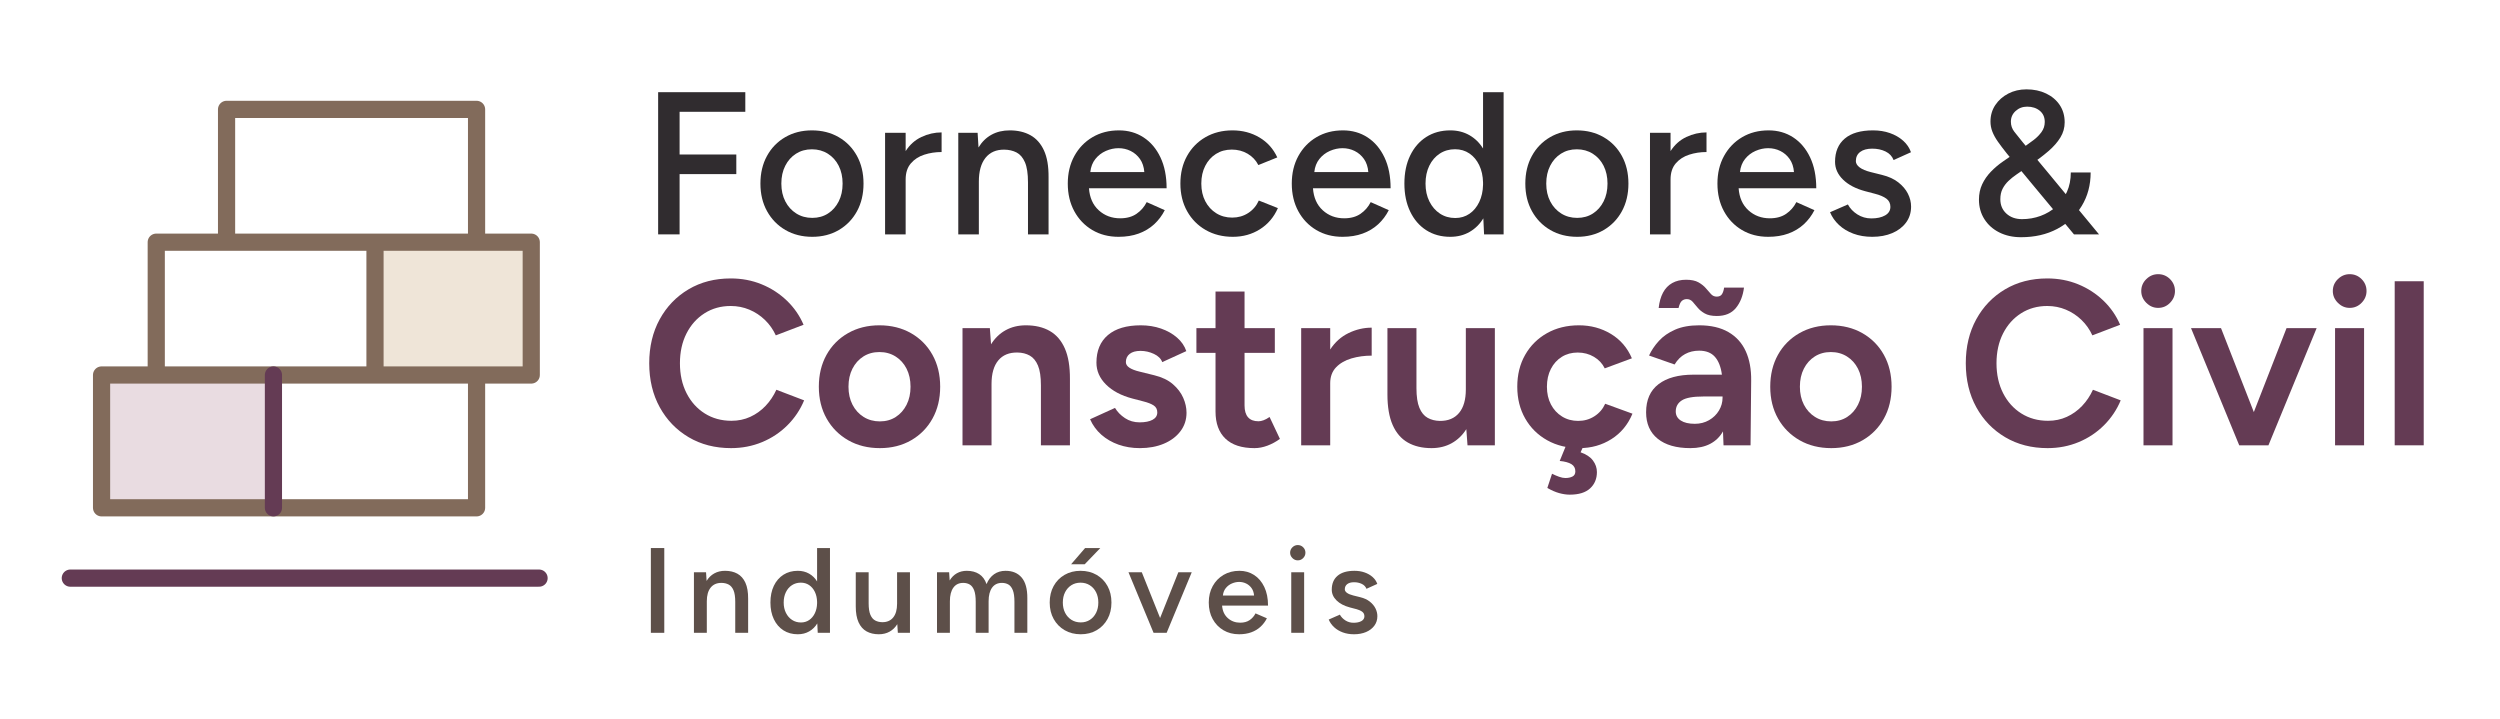
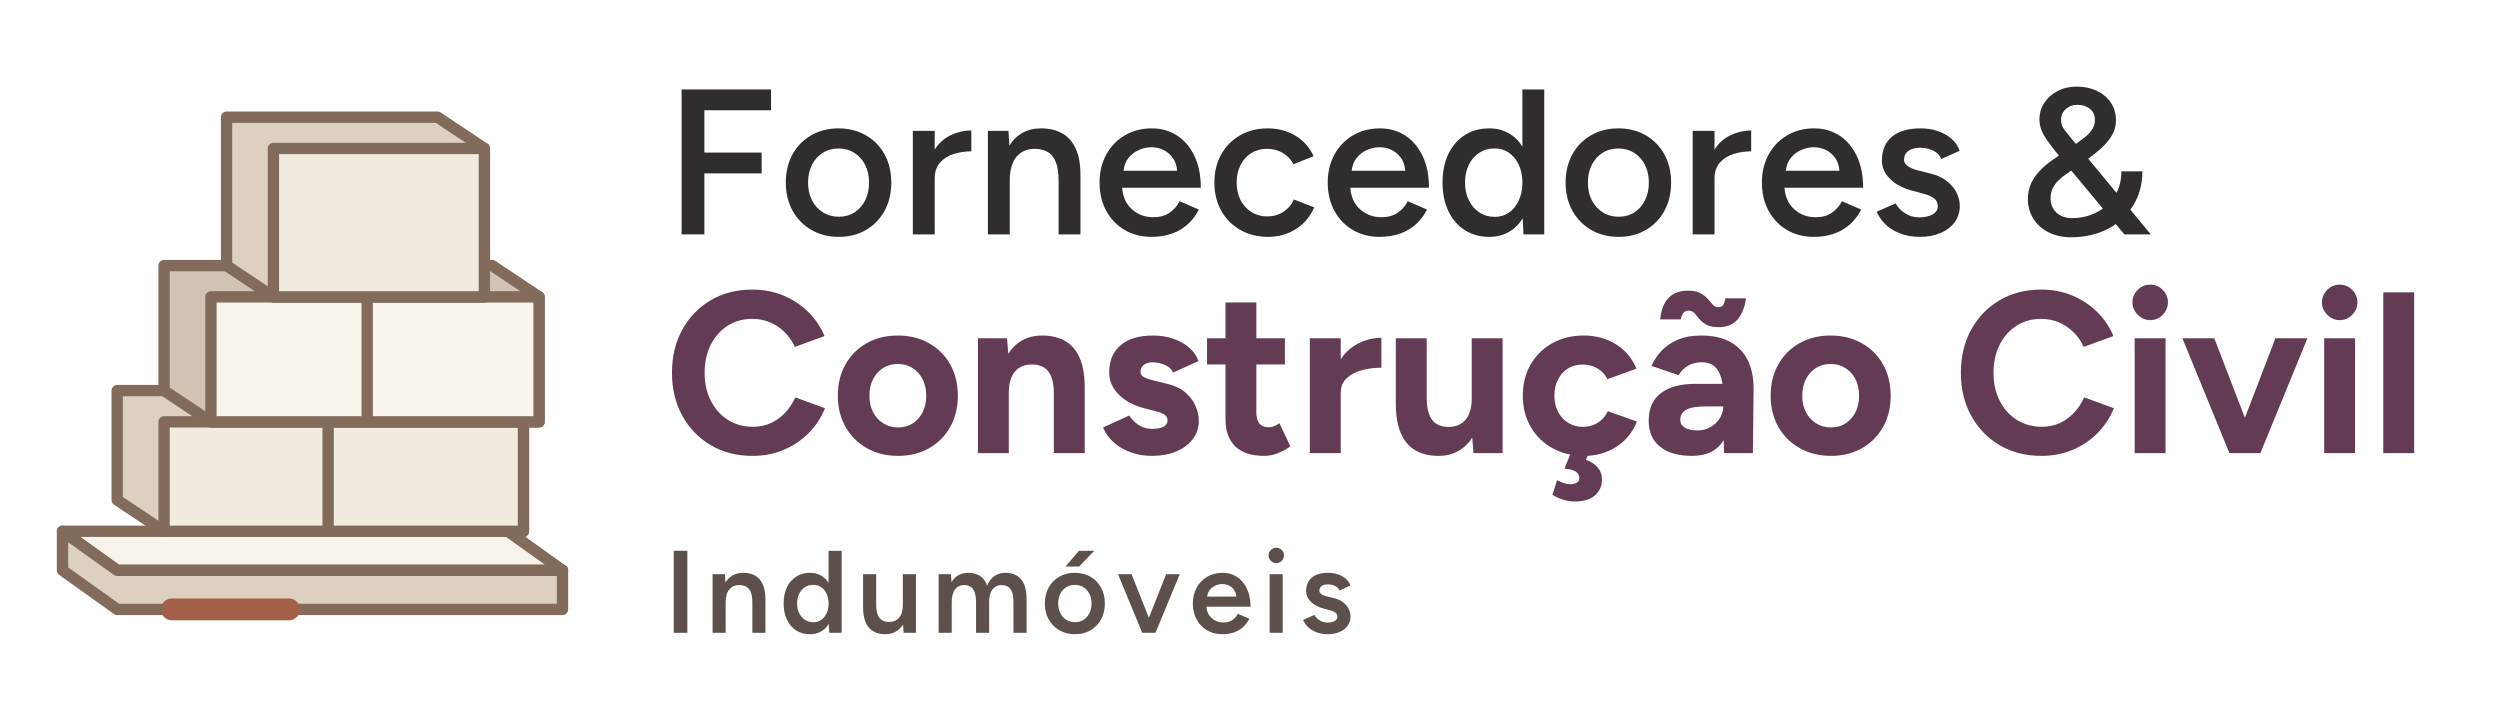
<svg xmlns="http://www.w3.org/2000/svg" width="320" height="92" viewBox="0 0 320 92" role="img" aria-labelledby="p8-signature-title p8-signature-description">
-   <g aria-hidden="true">
-     <path d="M13 48H35V65H13Z" fill="#E9DCE1" />
-     <path d="M48 31H68V48H48Z" fill="#EFE5D8" />
-     <path d="M13 65V48H61V65Z M20 48V31H68V48H61 M29 31V14H61V31 M48 31V48" fill="none" stroke="#826B5B" stroke-width="2.2" stroke-linejoin="round" />
-     <path d="M35 48V65 M9 74H69" fill="none" stroke="#643B54" stroke-width="2.2" stroke-linecap="round" />
+   <g aria-hidden="true" stroke="#826B5B" stroke-width="1.45" stroke-linejoin="round">
+     <path d="M8 68H65l7 5H15Z" fill="#F8F3EA" />
+     <path d="M8 68l7 5h57v5H15l-7-5Z" fill="#DDD0C1" />
+     <path d="M15 50H61l6 4v14H21l-6-4Z" fill="#DDD0C1" />
+     <path d="M21 54H67v14H21Z" fill="#F2EBDF" />
+     <path d="M21 34H63l6 4v16H27l-6-4Z" fill="#D2C3B4" />
+     <path d="M27 38H69v16H27Z" fill="#F9F5ED" />
+     <path d="M29 15H56l6 4v19H35l-6-4Z" fill="#DDD0C1" />
+     <path d="M35 19H62v19H35Z" fill="#F2EBDF" />
+     <path d="M47 38v16M42 54v14" fill="none" />
  </g>
+   <path d="M22 78H37" stroke="#A45F49" stroke-width="2.8" stroke-linecap="round" aria-hidden="true" />
  <g fill="#302C2F" aria-hidden="true">
-     <path d="M84.242 30V11.8H95.4V14.31H86.988V19.776H94.248V22.286H86.988V30Z" />
-     <path d="M103.973 30.312Q102.03 30.312 100.532 29.441Q99.035 28.57 98.185 27.036Q97.334 25.502 97.334 23.5Q97.334 21.498 98.171 19.964Q99.007 18.43 100.505 17.559Q102.003 16.688 103.919 16.688Q105.861 16.688 107.359 17.559Q108.857 18.43 109.694 19.964Q110.531 21.498 110.531 23.5Q110.531 25.502 109.695 27.036Q108.858 28.57 107.374 29.441Q105.889 30.312 103.973 30.312ZM103.972 27.889Q105.117 27.889 105.987 27.327Q106.857 26.765 107.355 25.779Q107.853 24.793 107.853 23.5Q107.853 22.207 107.354 21.221Q106.855 20.235 105.962 19.673Q105.07 19.111 103.923 19.111Q102.775 19.111 101.893 19.672Q101.011 20.234 100.512 21.22Q100.012 22.205 100.012 23.498Q100.012 24.791 100.52 25.776Q101.028 26.762 101.924 27.325Q102.82 27.889 103.972 27.889Z" />
-     <path d="M113.29 30V17H115.923V19.342Q116.704 18.12 117.947 17.534Q119.191 16.948 120.525 16.948V19.46Q119.354 19.46 118.301 19.801Q117.248 20.141 116.586 20.916Q115.923 21.69 115.923 22.979V30Z" />
-     <path d="M122.66 30V17H125.135L125.249 18.876Q125.89 17.812 126.902 17.25Q127.915 16.688 129.246 16.688Q130.78 16.688 131.897 17.308Q133.014 17.928 133.623 19.245Q134.233 20.562 134.216 22.683V30H131.582V23.344Q131.582 21.669 131.192 20.77Q130.801 19.871 130.118 19.517Q129.434 19.164 128.548 19.155Q126.997 19.137 126.145 20.202Q125.293 21.268 125.293 23.238V30Z" />
-     <path d="M143.177 30.312Q141.275 30.312 139.81 29.441Q138.344 28.57 137.51 27.036Q136.676 25.502 136.676 23.5Q136.676 21.498 137.52 19.964Q138.363 18.43 139.84 17.559Q141.316 16.688 143.226 16.688Q144.997 16.688 146.374 17.585Q147.75 18.482 148.538 20.144Q149.326 21.807 149.326 24.099H139.388Q139.518 25.899 140.645 26.921Q141.771 27.943 143.385 27.943Q144.64 27.943 145.477 27.366Q146.314 26.789 146.778 25.872L149.091 26.902Q148.567 27.938 147.73 28.709Q146.892 29.48 145.751 29.896Q144.611 30.312 143.177 30.312ZM139.559 22.028H146.473Q146.395 21.034 145.92 20.357Q145.444 19.68 144.724 19.324Q144.004 18.968 143.166 18.968Q142.354 18.968 141.556 19.316Q140.758 19.665 140.211 20.347Q139.663 21.03 139.559 22.028Z" />
-     <path d="M157.808 30.312Q155.847 30.312 154.328 29.441Q152.809 28.57 151.95 27.032Q151.09 25.493 151.09 23.5Q151.09 21.498 151.941 19.964Q152.792 18.43 154.302 17.559Q155.812 16.688 157.756 16.688Q159.674 16.688 161.202 17.592Q162.731 18.496 163.493 20.149L161.068 21.127Q160.604 20.215 159.704 19.681Q158.803 19.147 157.667 19.147Q156.522 19.147 155.645 19.701Q154.767 20.256 154.268 21.237Q153.768 22.218 153.768 23.5Q153.768 24.782 154.276 25.758Q154.784 26.735 155.679 27.294Q156.574 27.853 157.719 27.853Q158.864 27.853 159.768 27.268Q160.672 26.683 161.128 25.668L163.57 26.638Q162.808 28.376 161.275 29.344Q159.743 30.312 157.808 30.312Z" />
-     <path d="M171.849 30.312Q169.947 30.312 168.482 29.441Q167.016 28.57 166.182 27.036Q165.348 25.502 165.348 23.5Q165.348 21.498 166.192 19.964Q167.035 18.43 168.512 17.559Q169.988 16.688 171.898 16.688Q173.669 16.688 175.046 17.585Q176.422 18.482 177.21 20.144Q177.998 21.807 177.998 24.099H168.06Q168.19 25.899 169.317 26.921Q170.443 27.943 172.057 27.943Q173.312 27.943 174.149 27.366Q174.986 26.789 175.45 25.872L177.763 26.902Q177.239 27.938 176.402 28.709Q175.564 29.48 174.423 29.896Q173.283 30.312 171.849 30.312ZM168.231 22.028H175.145Q175.067 21.034 174.592 20.357Q174.116 19.68 173.396 19.324Q172.676 18.968 171.838 18.968Q171.026 18.968 170.228 19.316Q169.43 19.665 168.883 20.347Q168.335 21.03 168.231 22.028Z" />
-     <path d="M185.638 30.312Q183.878 30.312 182.556 29.463Q181.235 28.615 180.499 27.072Q179.762 25.53 179.762 23.5Q179.762 21.444 180.499 19.915Q181.235 18.385 182.556 17.537Q183.878 16.688 185.638 16.688Q187.004 16.688 188.08 17.3Q189.155 17.912 189.83 19.008V11.8H192.463V30H189.961L189.866 27.947Q189.191 29.061 188.107 29.686Q187.022 30.312 185.638 30.312ZM186.272 27.906Q187.297 27.906 188.089 27.365Q188.881 26.823 189.342 25.856Q189.803 24.889 189.83 23.66V23.357Q189.803 22.111 189.342 21.148Q188.881 20.186 188.084 19.644Q187.288 19.103 186.246 19.103Q185.145 19.103 184.288 19.662Q183.432 20.221 182.949 21.215Q182.467 22.209 182.467 23.5Q182.467 24.791 182.962 25.785Q183.458 26.779 184.314 27.343Q185.171 27.906 186.272 27.906Z" />
-     <path d="M201.881 30.312Q199.938 30.312 198.44 29.441Q196.943 28.57 196.093 27.036Q195.242 25.502 195.242 23.5Q195.242 21.498 196.079 19.964Q196.915 18.43 198.413 17.559Q199.911 16.688 201.827 16.688Q203.769 16.688 205.267 17.559Q206.765 18.43 207.602 19.964Q208.439 21.498 208.439 23.5Q208.439 25.502 207.603 27.036Q206.766 28.57 205.282 29.441Q203.797 30.312 201.881 30.312ZM201.88 27.889Q203.025 27.889 203.895 27.327Q204.765 26.765 205.263 25.779Q205.761 24.793 205.761 23.5Q205.761 22.207 205.262 21.221Q204.763 20.235 203.87 19.673Q202.978 19.111 201.831 19.111Q200.683 19.111 199.801 19.672Q198.919 20.234 198.42 21.22Q197.92 22.205 197.92 23.498Q197.92 24.791 198.428 25.776Q198.936 26.762 199.832 27.325Q200.728 27.889 201.88 27.889Z" />
-     <path d="M211.198 30V17H213.831V19.342Q214.612 18.12 215.855 17.534Q217.099 16.948 218.433 16.948V19.46Q217.262 19.46 216.209 19.801Q215.156 20.141 214.494 20.916Q213.831 21.69 213.831 22.979V30Z" />
-     <path d="M226.333 30.312Q224.431 30.312 222.966 29.441Q221.5 28.57 220.666 27.036Q219.832 25.502 219.832 23.5Q219.832 21.498 220.676 19.964Q221.519 18.43 222.996 17.559Q224.472 16.688 226.382 16.688Q228.153 16.688 229.53 17.585Q230.906 18.482 231.694 20.144Q232.482 21.807 232.482 24.099H222.544Q222.674 25.899 223.801 26.921Q224.927 27.943 226.541 27.943Q227.796 27.943 228.633 27.366Q229.47 26.789 229.934 25.872L232.247 26.902Q231.723 27.938 230.886 28.709Q230.048 29.48 228.907 29.896Q227.767 30.312 226.333 30.312ZM222.715 22.028H229.629Q229.551 21.034 229.076 20.357Q228.6 19.68 227.88 19.324Q227.16 18.968 226.322 18.968Q225.51 18.968 224.712 19.316Q223.914 19.665 223.367 20.347Q222.819 21.03 222.715 22.028Z" />
-     <path d="M239.655 30.312Q238.307 30.312 237.226 29.907Q236.145 29.503 235.386 28.793Q234.626 28.084 234.246 27.166L236.53 26.169Q236.942 26.937 237.746 27.447Q238.549 27.958 239.533 27.958Q240.613 27.958 241.292 27.572Q241.97 27.186 241.97 26.474Q241.97 25.807 241.455 25.425Q240.939 25.043 239.979 24.798L238.749 24.475Q236.933 23.992 235.909 22.991Q234.886 21.99 234.886 20.708Q234.886 18.794 236.128 17.741Q237.371 16.688 239.748 16.688Q240.926 16.688 241.912 17.035Q242.899 17.383 243.603 18.011Q244.307 18.638 244.604 19.485L242.38 20.486Q242.098 19.755 241.352 19.391Q240.605 19.027 239.648 19.027Q238.658 19.027 238.103 19.448Q237.549 19.869 237.549 20.622Q237.549 21.06 238.029 21.425Q238.51 21.791 239.441 22.024L240.887 22.385Q242.161 22.697 242.983 23.341Q243.806 23.986 244.212 24.792Q244.619 25.598 244.619 26.449Q244.619 27.619 243.969 28.494Q243.318 29.368 242.202 29.84Q241.085 30.312 239.655 30.312Z" />
-     <path d="M258.693 30.363Q257.131 30.363 255.912 29.752Q254.693 29.14 254 28.048Q253.306 26.956 253.306 25.551Q253.306 24.472 253.716 23.594Q254.125 22.716 254.829 21.984Q255.533 21.253 256.39 20.665L259.18 18.74Q259.738 18.354 260.319 17.911Q260.9 17.468 261.315 16.898Q261.729 16.329 261.729 15.612Q261.729 14.7 261.091 14.176Q260.453 13.651 259.48 13.651Q258.608 13.651 258.001 14.206Q257.393 14.76 257.393 15.578Q257.393 16.304 257.842 16.873Q258.292 17.443 258.92 18.219L262.22 22.187L268.674 30H265.468L260.184 23.645L256.843 19.608Q256.199 18.798 255.731 18.134Q255.264 17.47 255.022 16.848Q254.781 16.225 254.781 15.56Q254.781 14.371 255.399 13.446Q256.016 12.522 257.06 11.979Q258.104 11.437 259.391 11.437Q260.792 11.437 261.9 11.967Q263.009 12.496 263.644 13.443Q264.278 14.39 264.278 15.657Q264.278 16.698 263.732 17.595Q263.186 18.493 262.208 19.336Q261.23 20.179 259.93 21.078L258.051 22.377Q257.535 22.729 257.076 23.168Q256.617 23.608 256.33 24.166Q256.043 24.725 256.043 25.506Q256.043 26.632 256.82 27.341Q257.598 28.05 258.818 28.05Q260.068 28.05 261.192 27.637Q262.316 27.224 263.195 26.444Q264.074 25.664 264.569 24.556Q265.063 23.447 265.063 22.073H267.604Q267.604 24.482 266.462 26.361Q265.32 28.241 263.318 29.302Q261.316 30.363 258.693 30.363Z" />
+     <path d="M87.247 30V11.45H98.692V14.114H90.161V19.529H97.489V22.193H90.161V30Z" />
+     <path d="M107.375 30.318Q105.387 30.318 103.855 29.43Q102.322 28.543 101.453 26.979Q100.583 25.416 100.583 23.375Q100.583 21.334 101.439 19.771Q102.295 18.207 103.827 17.32Q105.359 16.432 107.319 16.432Q109.307 16.432 110.839 17.32Q112.371 18.207 113.228 19.771Q114.085 21.334 114.085 23.375Q114.085 25.416 113.229 26.979Q112.373 28.543 110.854 29.43Q109.336 30.318 107.375 30.318ZM107.374 27.743Q108.514 27.743 109.379 27.184Q110.245 26.625 110.741 25.644Q111.237 24.662 111.237 23.375Q111.237 22.088 110.74 21.106Q110.243 20.125 109.354 19.566Q108.466 19.007 107.324 19.007Q106.182 19.007 105.303 19.566Q104.425 20.125 103.928 21.105Q103.431 22.086 103.431 23.373Q103.431 24.659 103.936 25.64Q104.441 26.621 105.334 27.182Q106.226 27.743 107.374 27.743Z" />
+     <path d="M116.844 30V16.75H119.642V19.142Q120.441 17.897 121.708 17.297Q122.975 16.697 124.332 16.697V19.372Q123.136 19.372 122.063 19.713Q120.99 20.053 120.316 20.824Q119.642 21.595 119.642 22.872V30Z" />
+     <path d="M126.451 30V16.75H129.082L129.202 18.646Q129.855 17.57 130.881 17.001Q131.907 16.432 133.25 16.432Q134.817 16.432 135.951 17.065Q137.085 17.698 137.7 19.039Q138.316 20.38 138.299 22.536V30H135.502V23.216Q135.502 21.56 135.116 20.667Q134.73 19.774 134.053 19.419Q133.377 19.063 132.495 19.053Q130.946 19.033 130.098 20.087Q129.249 21.141 129.249 23.099V30Z" />
+     <path d="M147.382 30.318Q145.441 30.318 143.945 29.43Q142.449 28.543 141.597 26.979Q140.746 25.416 140.746 23.375Q140.746 21.334 141.609 19.771Q142.473 18.207 143.984 17.32Q145.495 16.432 147.451 16.432Q149.249 16.432 150.661 17.346Q152.074 18.261 152.888 19.964Q153.703 21.668 153.703 24.03H143.635Q143.767 25.793 144.896 26.798Q146.024 27.804 147.617 27.804Q148.869 27.804 149.699 27.233Q150.529 26.662 150.987 25.755L153.453 26.828Q152.916 27.892 152.058 28.681Q151.199 29.47 150.029 29.894Q148.858 30.318 147.382 30.318ZM143.81 21.851H150.672Q150.593 20.865 150.113 20.201Q149.633 19.537 148.917 19.191Q148.2 18.846 147.384 18.846Q146.594 18.846 145.804 19.183Q145.014 19.52 144.465 20.189Q143.916 20.858 143.81 21.851Z" />
+     <path d="M162.322 30.318Q160.314 30.318 158.757 29.43Q157.201 28.543 156.321 26.974Q155.441 25.405 155.441 23.375Q155.441 21.334 156.313 19.771Q157.185 18.207 158.731 17.32Q160.277 16.432 162.269 16.432Q164.231 16.432 165.799 17.362Q167.368 18.293 168.143 19.998L165.557 21.022Q165.098 20.114 164.2 19.581Q163.301 19.047 162.169 19.047Q161.029 19.047 160.156 19.598Q159.283 20.15 158.786 21.125Q158.289 22.101 158.289 23.375Q158.289 24.649 158.794 25.62Q159.299 26.59 160.191 27.147Q161.082 27.703 162.222 27.703Q163.361 27.703 164.262 27.12Q165.164 26.537 165.616 25.531L168.218 26.545Q167.443 28.332 165.872 29.325Q164.301 30.318 162.322 30.318Z" />
+     <path d="M176.587 30.318Q174.645 30.318 173.149 29.43Q171.653 28.543 170.802 26.979Q169.95 25.416 169.95 23.375Q169.95 21.334 170.814 19.771Q171.677 18.207 173.189 17.32Q174.7 16.432 176.656 16.432Q178.453 16.432 179.866 17.346Q181.278 18.261 182.093 19.964Q182.908 21.668 182.908 24.03H172.839Q172.972 25.793 174.1 26.798Q175.229 27.804 176.822 27.804Q178.073 27.804 178.903 27.233Q179.733 26.662 180.192 25.755L182.658 26.828Q182.121 27.892 181.262 28.681Q180.404 29.47 179.233 29.894Q178.063 30.318 176.587 30.318ZM173.015 21.851H179.877Q179.797 20.865 179.317 20.201Q178.838 19.537 178.121 19.191Q177.405 18.846 176.588 18.846Q175.799 18.846 175.008 19.183Q174.218 19.52 173.67 20.189Q173.121 20.858 173.015 21.851Z" />
+     <path d="M190.634 30.318Q188.835 30.318 187.489 29.455Q186.142 28.593 185.394 27.021Q184.645 25.449 184.645 23.375Q184.645 21.274 185.394 19.716Q186.142 18.157 187.489 17.295Q188.835 16.432 190.634 16.432Q192.014 16.432 193.099 17.045Q194.184 17.658 194.866 18.759V11.45H197.663V30H195.005L194.906 27.941Q194.224 29.062 193.129 29.69Q192.034 30.318 190.634 30.318ZM191.315 27.76Q192.335 27.76 193.124 27.224Q193.914 26.687 194.374 25.729Q194.835 24.77 194.866 23.552V23.214Q194.835 21.98 194.374 21.026Q193.914 20.073 193.119 19.537Q192.325 19 191.288 19Q190.192 19 189.338 19.557Q188.485 20.113 188.004 21.102Q187.524 22.091 187.524 23.375Q187.524 24.659 188.017 25.648Q188.511 26.637 189.365 27.198Q190.219 27.76 191.315 27.76Z" />
+     <path d="M207.193 30.318Q205.205 30.318 203.672 29.43Q202.14 28.543 201.27 26.979Q200.4 25.416 200.4 23.375Q200.4 21.334 201.256 19.771Q202.112 18.207 203.644 17.32Q205.177 16.432 207.137 16.432Q209.124 16.432 210.657 17.32Q212.189 18.207 213.046 19.771Q213.902 21.334 213.902 23.375Q213.902 25.416 213.046 26.979Q212.19 28.543 210.672 29.43Q209.153 30.318 207.193 30.318ZM207.191 27.743Q208.331 27.743 209.197 27.184Q210.062 26.625 210.558 25.644Q211.054 24.662 211.054 23.375Q211.054 22.088 210.557 21.106Q210.06 20.125 209.172 19.566Q208.283 19.007 207.141 19.007Q205.999 19.007 205.121 19.566Q204.243 20.125 203.746 21.105Q203.249 22.086 203.249 23.373Q203.249 24.659 203.754 25.64Q204.259 26.621 205.151 27.182Q206.044 27.743 207.191 27.743Z" />
+     <path d="M216.662 30V16.75H219.459V19.142Q220.258 17.897 221.525 17.297Q222.792 16.697 224.15 16.697V19.372Q222.954 19.372 221.88 19.713Q220.807 20.053 220.133 20.824Q219.459 21.595 219.459 22.872V30Z" />
+     <path d="M232.16 30.318Q230.219 30.318 228.723 29.43Q227.227 28.543 226.375 26.979Q225.524 25.416 225.524 23.375Q225.524 21.334 226.387 19.771Q227.251 18.207 228.762 17.32Q230.273 16.432 232.229 16.432Q234.027 16.432 235.439 17.346Q236.852 18.261 237.666 19.964Q238.481 21.668 238.481 24.03H228.413Q228.545 25.793 229.674 26.798Q230.802 27.804 232.395 27.804Q233.647 27.804 234.477 27.233Q235.307 26.662 235.765 25.755L238.231 26.828Q237.694 27.892 236.836 28.681Q235.977 29.47 234.807 29.894Q233.636 30.318 232.16 30.318ZM228.588 21.851H235.45Q235.371 20.865 234.891 20.201Q234.411 19.537 233.695 19.191Q232.978 18.846 232.162 18.846Q231.372 18.846 230.582 19.183Q229.792 19.52 229.243 20.189Q228.694 20.858 228.588 21.851Z" />
+     <path d="M245.754 30.318Q244.394 30.318 243.291 29.909Q242.188 29.501 241.403 28.777Q240.618 28.053 240.219 27.1L242.64 26.033Q243.057 26.796 243.857 27.308Q244.658 27.82 245.647 27.82Q246.716 27.82 247.377 27.447Q248.039 27.074 248.039 26.383Q248.039 25.731 247.533 25.365Q247.028 24.998 246.093 24.762L244.845 24.434Q242.985 23.94 241.934 22.908Q240.883 21.877 240.883 20.553Q240.883 18.59 242.156 17.511Q243.429 16.432 245.85 16.432Q247.057 16.432 248.072 16.788Q249.086 17.145 249.811 17.788Q250.536 18.431 250.837 19.296L248.483 20.358Q248.21 19.643 247.456 19.278Q246.702 18.913 245.762 18.913Q244.794 18.913 244.254 19.325Q243.715 19.736 243.715 20.47Q243.715 20.902 244.188 21.254Q244.661 21.606 245.573 21.833L247.082 22.208Q248.38 22.526 249.211 23.19Q250.041 23.853 250.448 24.68Q250.854 25.507 250.854 26.368Q250.854 27.56 250.186 28.455Q249.517 29.35 248.37 29.834Q247.223 30.318 245.754 30.318Z" />
+     <path d="M265.076 30.367Q263.478 30.367 262.232 29.743Q260.986 29.118 260.277 28.003Q259.568 26.888 259.568 25.454Q259.568 24.369 259.98 23.481Q260.391 22.592 261.101 21.849Q261.81 21.105 262.677 20.51L265.611 18.488Q266.158 18.108 266.738 17.668Q267.317 17.227 267.734 16.655Q268.15 16.083 268.15 15.362Q268.15 14.454 267.513 13.935Q266.875 13.415 265.904 13.415Q265.028 13.415 264.42 13.964Q263.812 14.514 263.812 15.329Q263.812 16.06 264.265 16.632Q264.718 17.204 265.346 17.981L268.731 22.052L275.298 30H271.917L266.596 23.605L263.149 19.437Q262.482 18.597 262.006 17.918Q261.531 17.238 261.29 16.608Q261.049 15.977 261.049 15.309Q261.049 14.089 261.686 13.141Q262.323 12.193 263.4 11.638Q264.476 11.083 265.803 11.083Q267.25 11.083 268.393 11.626Q269.536 12.17 270.189 13.142Q270.843 14.113 270.843 15.413Q270.843 16.476 270.286 17.392Q269.73 18.309 268.723 19.176Q267.716 20.043 266.361 20.98L264.45 22.301Q263.939 22.651 263.487 23.089Q263.035 23.526 262.754 24.081Q262.472 24.635 262.472 25.403Q262.472 26.519 263.24 27.222Q264.009 27.924 265.217 27.924Q266.469 27.924 267.606 27.513Q268.742 27.102 269.637 26.323Q270.531 25.543 271.036 24.431Q271.541 23.318 271.541 21.932H274.224Q274.224 24.383 273.052 26.296Q271.88 28.208 269.824 29.288Q267.768 30.367 265.076 30.367Z" />
  </g>
  <g fill="#643B54" aria-hidden="true">
-     <path d="M93.574 57.36Q90.508 57.36 88.15 55.965Q85.791 54.57 84.446 52.125Q83.101 49.68 83.101 46.5Q83.101 43.32 84.439 40.875Q85.777 38.43 88.129 37.035Q90.48 35.64 93.532 35.64Q95.653 35.64 97.484 36.389Q99.315 37.137 100.711 38.476Q102.106 39.815 102.856 41.57L99.303 42.927Q98.785 41.797 97.908 40.949Q97.03 40.102 95.913 39.635Q94.797 39.167 93.532 39.167Q91.641 39.167 90.171 40.106Q88.701 41.045 87.866 42.693Q87.032 44.341 87.032 46.5Q87.032 48.657 87.874 50.32Q88.717 51.983 90.209 52.922Q91.701 53.861 93.622 53.861Q94.933 53.861 96.033 53.357Q97.134 52.854 97.988 51.958Q98.841 51.061 99.376 49.889L102.929 51.246Q102.181 53.043 100.792 54.432Q99.403 55.82 97.549 56.59Q95.695 57.36 93.574 57.36Z" />
-     <path d="M112.625 57.36Q110.338 57.36 108.575 56.355Q106.812 55.35 105.812 53.58Q104.811 51.81 104.811 49.5Q104.811 47.19 105.795 45.42Q106.78 43.65 108.542 42.645Q110.305 41.64 112.56 41.64Q114.846 41.64 116.609 42.645Q118.371 43.65 119.357 45.42Q120.343 47.19 120.343 49.5Q120.343 51.81 119.358 53.58Q118.374 55.35 116.627 56.355Q114.88 57.36 112.625 57.36ZM112.622 53.938Q113.78 53.938 114.66 53.37Q115.54 52.802 116.044 51.805Q116.548 50.808 116.548 49.5Q116.548 48.192 116.042 47.195Q115.536 46.198 114.633 45.63Q113.729 45.062 112.567 45.062Q111.405 45.062 110.511 45.629Q109.618 46.197 109.112 47.193Q108.606 48.19 108.606 49.496Q108.606 50.803 109.118 51.799Q109.631 52.795 110.541 53.367Q111.452 53.938 112.622 53.938Z" />
-     <path d="M123.201 57V42H126.701L126.854 44.069Q127.588 42.892 128.723 42.266Q129.857 41.64 131.314 41.64Q133.101 41.64 134.365 42.361Q135.628 43.082 136.297 44.596Q136.966 46.11 136.952 48.518V57H133.237V49.32Q133.237 47.692 132.86 46.793Q132.482 45.894 131.812 45.517Q131.142 45.139 130.249 45.123Q128.646 45.092 127.781 46.132Q126.916 47.172 126.916 49.146V57Z" />
-     <path d="M145.903 57.36Q144.433 57.36 143.176 56.917Q141.92 56.473 140.982 55.65Q140.044 54.826 139.531 53.664L142.72 52.213Q143.177 52.977 143.996 53.519Q144.815 54.061 145.866 54.061Q146.924 54.061 147.529 53.733Q148.133 53.406 148.133 52.791Q148.133 52.19 147.656 51.886Q147.178 51.581 146.333 51.374L144.943 51.011Q142.8 50.444 141.572 49.223Q140.344 48.002 140.344 46.419Q140.344 44.136 141.815 42.888Q143.287 41.64 146.02 41.64Q147.416 41.64 148.611 42.055Q149.806 42.47 150.66 43.213Q151.515 43.956 151.848 44.943L148.765 46.351Q148.525 45.686 147.701 45.3Q146.878 44.913 145.989 44.913Q145.091 44.913 144.602 45.295Q144.112 45.677 144.112 46.349Q144.112 46.769 144.568 47.069Q145.024 47.368 145.882 47.572L147.757 48.035Q149.227 48.395 150.129 49.176Q151.031 49.957 151.453 50.92Q151.875 51.884 151.875 52.827Q151.875 54.177 151.092 55.205Q150.309 56.234 148.964 56.797Q147.62 57.36 145.903 57.36Z" />
-     <path d="M160.572 57.36Q158.118 57.36 156.853 56.145Q155.587 54.931 155.587 52.681V45.166H153.14V42H155.587V37.32H159.302V42H163.178V45.166H159.302V51.899Q159.302 52.908 159.753 53.415Q160.203 53.923 161.082 53.923Q161.378 53.923 161.731 53.794Q162.084 53.665 162.505 53.374L163.829 56.179Q163.083 56.723 162.24 57.041Q161.397 57.36 160.572 57.36Z" />
-     <path d="M166.551 57V42H170.266V44.736Q171.184 43.326 172.616 42.633Q174.048 41.94 175.576 41.94V45.521Q174.208 45.521 172.993 45.874Q171.778 46.228 171.022 47.011Q170.266 47.795 170.266 49.063V57Z" />
-     <path d="M183.229 57.36Q181.456 57.36 180.192 56.639Q178.929 55.918 178.26 54.397Q177.591 52.876 177.591 50.482V42H181.306V49.68Q181.306 51.292 181.683 52.199Q182.061 53.106 182.738 53.483Q183.415 53.861 184.294 53.877Q185.897 53.893 186.762 52.852Q187.627 51.812 187.627 49.854V42H191.342V57H187.842L187.689 54.931Q186.955 56.094 185.82 56.727Q184.686 57.36 183.229 57.36Z" />
-     <path d="M202.166 57.36Q199.846 57.36 198.045 56.355Q196.245 55.35 195.228 53.572Q194.211 51.794 194.211 49.5Q194.211 47.19 195.221 45.42Q196.231 43.65 198.015 42.645Q199.8 41.64 202.106 41.64Q204.363 41.64 206.189 42.737Q208.014 43.833 208.882 45.864L205.407 47.151Q204.957 46.228 204.031 45.677Q203.105 45.125 201.946 45.125Q200.789 45.125 199.903 45.681Q199.017 46.237 198.511 47.225Q198.006 48.213 198.006 49.5Q198.006 50.787 198.518 51.767Q199.031 52.747 199.94 53.311Q200.849 53.875 202.006 53.875Q203.163 53.875 204.088 53.281Q205.013 52.687 205.465 51.68L208.955 52.951Q208.086 55.053 206.262 56.206Q204.437 57.36 202.166 57.36ZM200.925 63.316Q200.289 63.316 199.573 63.117Q198.857 62.918 198.059 62.456L198.661 60.639Q199.109 60.864 199.561 61.025Q200.013 61.186 200.365 61.186Q200.889 61.186 201.267 61.001Q201.644 60.816 201.644 60.335Q201.644 59.718 201.139 59.409Q200.634 59.1 199.643 59.002L200.529 56.836L202.709 57.033L202.315 57.894Q203.391 58.266 203.898 58.947Q204.405 59.628 204.405 60.424Q204.405 61.71 203.534 62.513Q202.664 63.316 200.925 63.316Z" />
-     <path d="M216.364 57.36Q213.671 57.36 212.186 56.158Q210.701 54.957 210.701 52.77Q210.701 50.39 212.292 49.174Q213.884 47.957 216.763 47.957H220.405Q220.205 46.461 219.508 45.674Q218.811 44.886 217.489 44.886Q216.485 44.886 215.689 45.32Q214.894 45.753 214.347 46.654L211.078 45.508Q211.522 44.535 212.33 43.645Q213.138 42.756 214.408 42.198Q215.677 41.64 217.489 41.64Q219.738 41.64 221.231 42.503Q222.724 43.366 223.451 44.947Q224.177 46.527 224.15 48.721L224.071 57H220.612L220.542 55.219Q219.958 56.256 218.911 56.808Q217.864 57.36 216.364 57.36ZM216.936 54.247Q217.95 54.247 218.759 53.782Q219.568 53.316 220.028 52.549Q220.488 51.781 220.488 50.899V50.751H218.014Q216.04 50.751 215.268 51.253Q214.496 51.756 214.496 52.664Q214.496 53.405 215.139 53.826Q215.781 54.247 216.936 54.247ZM219.754 40.446Q218.768 40.446 218.196 40.116Q217.623 39.786 217.286 39.366Q216.949 38.946 216.649 38.616Q216.349 38.286 215.909 38.286Q215.544 38.286 215.281 38.51Q215.018 38.733 214.853 39.428H212.309Q212.433 38.274 212.864 37.461Q213.296 36.648 214.046 36.228Q214.796 35.808 215.813 35.808Q216.818 35.808 217.402 36.138Q217.986 36.468 218.346 36.888Q218.706 37.308 219.004 37.638Q219.302 37.968 219.738 37.968Q220.214 37.968 220.413 37.652Q220.613 37.335 220.687 36.813H223.23Q223.031 38.407 222.191 39.427Q221.351 40.446 219.754 40.446Z" />
-     <path d="M234.405 57.36Q232.118 57.36 230.355 56.355Q228.592 55.35 227.592 53.58Q226.591 51.81 226.591 49.5Q226.591 47.19 227.575 45.42Q228.56 43.65 230.322 42.645Q232.085 41.64 234.34 41.64Q236.626 41.64 238.389 42.645Q240.151 43.65 241.137 45.42Q242.123 47.19 242.123 49.5Q242.123 51.81 241.138 53.58Q240.154 55.35 238.407 56.355Q236.66 57.36 234.405 57.36ZM234.402 53.938Q235.56 53.938 236.44 53.37Q237.32 52.802 237.824 51.805Q238.328 50.808 238.328 49.5Q238.328 48.192 237.822 47.195Q237.316 46.198 236.413 45.63Q235.509 45.062 234.347 45.062Q233.185 45.062 232.291 45.629Q231.398 46.197 230.892 47.193Q230.386 48.19 230.386 49.496Q230.386 50.803 230.898 51.799Q231.411 52.795 232.321 53.367Q233.232 53.938 234.402 53.938Z" />
-     <path d="M262.094 57.36Q259.028 57.36 256.67 55.965Q254.311 54.57 252.966 52.125Q251.621 49.68 251.621 46.5Q251.621 43.32 252.959 40.875Q254.297 38.43 256.649 37.035Q259 35.64 262.052 35.64Q264.173 35.64 266.004 36.389Q267.835 37.137 269.231 38.476Q270.626 39.815 271.376 41.57L267.823 42.927Q267.305 41.797 266.428 40.949Q265.55 40.102 264.433 39.635Q263.317 39.167 262.052 39.167Q260.161 39.167 258.691 40.106Q257.221 41.045 256.386 42.693Q255.552 44.341 255.552 46.5Q255.552 48.657 256.394 50.32Q257.237 51.983 258.729 52.922Q260.221 53.861 262.142 53.861Q263.453 53.861 264.553 53.357Q265.654 52.854 266.508 51.958Q267.361 51.061 267.896 49.889L271.449 51.246Q270.701 53.043 269.312 54.432Q267.923 55.82 266.069 56.59Q264.215 57.36 262.094 57.36Z" />
-     <path d="M274.367 57V42H278.082V57ZM276.239 39.409Q275.376 39.409 274.728 38.761Q274.081 38.114 274.081 37.251Q274.081 36.358 274.728 35.726Q275.376 35.094 276.239 35.094Q277.132 35.094 277.764 35.726Q278.396 36.358 278.396 37.251Q278.396 38.114 277.764 38.761Q277.132 39.409 276.239 39.409Z" />
-     <path d="M286.621 57 280.45 42H284.289L288.49 52.745L292.677 42H296.53L290.36 57Z" />
-     <path d="M298.887 57V42H302.602V57ZM300.759 39.409Q299.896 39.409 299.248 38.761Q298.601 38.114 298.601 37.251Q298.601 36.358 299.248 35.726Q299.896 35.094 300.759 35.094Q301.652 35.094 302.284 35.726Q302.916 36.358 302.916 37.251Q302.916 38.114 302.284 38.761Q301.652 39.409 300.759 39.409Z" />
-     <path d="M306.521 57V36H310.236V57Z" />
+     <path d="M96.327 58.353Q93.307 58.353 90.985 56.986Q88.663 55.619 87.339 53.222Q86.014 50.826 86.014 47.71Q86.014 44.594 87.333 42.198Q88.652 39.801 90.969 38.434Q93.285 37.067 96.294 37.067Q98.429 37.067 100.245 37.818Q102.061 38.568 103.432 39.91Q104.803 41.251 105.538 43.013L101.738 44.402Q101.248 43.32 100.428 42.511Q99.608 41.701 98.556 41.257Q97.504 40.814 96.294 40.814Q94.518 40.814 93.138 41.696Q91.758 42.578 90.975 44.127Q90.192 45.677 90.192 47.71Q90.192 49.736 90.984 51.3Q91.777 52.864 93.177 53.746Q94.577 54.629 96.382 54.629Q97.64 54.629 98.674 54.154Q99.707 53.678 100.5 52.83Q101.292 51.981 101.801 50.865L105.601 52.255Q104.873 54.05 103.508 55.434Q102.142 56.818 100.303 57.585Q98.463 58.353 96.327 58.353Z" />
+     <path d="M114.97 58.353Q112.708 58.353 110.965 57.368Q109.221 56.383 108.232 54.648Q107.242 52.914 107.242 50.65Q107.242 48.386 108.216 46.652Q109.19 44.917 110.933 43.932Q112.676 42.947 114.905 42.947Q117.167 42.947 118.91 43.932Q120.653 44.917 121.628 46.652Q122.603 48.386 122.603 50.65Q122.603 52.914 121.629 54.648Q120.656 56.383 118.928 57.368Q117.2 58.353 114.97 58.353ZM114.967 54.713Q116.027 54.713 116.833 54.193Q117.638 53.672 118.099 52.76Q118.561 51.847 118.561 50.65Q118.561 49.453 118.098 48.54Q117.634 47.628 116.806 47.107Q115.978 46.587 114.914 46.587Q113.849 46.587 113.03 47.107Q112.212 47.626 111.748 48.538Q111.285 49.45 111.285 50.646Q111.285 51.842 111.753 52.753Q112.222 53.665 113.057 54.189Q113.893 54.713 114.967 54.713Z" />
+     <path d="M125.175 58V43.3H128.899L129.06 45.283Q129.777 44.154 130.873 43.55Q131.969 42.947 133.36 42.947Q135.12 42.947 136.346 43.656Q137.572 44.365 138.213 45.847Q138.853 47.328 138.842 49.67V58H134.891V50.474Q134.891 49.018 134.554 48.2Q134.218 47.382 133.616 47.027Q133.014 46.671 132.198 46.653Q130.712 46.617 129.919 47.55Q129.126 48.483 129.126 50.28V58Z" />
+     <path d="M147.464 58.353Q146.05 58.353 144.814 57.927Q143.577 57.502 142.639 56.696Q141.7 55.891 141.18 54.72L144.546 53.186Q144.981 53.896 145.737 54.396Q146.492 54.895 147.464 54.895Q148.409 54.895 148.927 54.62Q149.444 54.344 149.444 53.822Q149.444 53.299 149.019 53.048Q148.593 52.796 147.852 52.618L146.507 52.268Q144.398 51.713 143.188 50.492Q141.979 49.271 141.979 47.681Q141.979 45.417 143.445 44.182Q144.911 42.947 147.595 42.947Q148.994 42.947 150.185 43.36Q151.376 43.772 152.224 44.508Q153.072 45.245 153.4 46.216L150.151 47.691Q149.945 47.103 149.167 46.741Q148.389 46.378 147.599 46.378Q146.82 46.378 146.401 46.711Q145.982 47.044 145.982 47.619Q145.982 48 146.394 48.249Q146.807 48.499 147.577 48.679L149.453 49.14Q150.889 49.492 151.763 50.265Q152.637 51.038 153.042 51.994Q153.447 52.951 153.447 53.88Q153.447 55.208 152.664 56.223Q151.881 57.237 150.534 57.795Q149.187 58.353 147.464 58.353Z" />
+     <path d="M161.84 58.353Q159.374 58.353 158.118 57.143Q156.862 55.933 156.862 53.69V46.648H154.501V43.3H156.862V38.714H160.813V43.3H164.467V46.648H160.813V52.797Q160.813 53.754 161.216 54.224Q161.619 54.694 162.423 54.694Q162.703 54.694 163.05 54.564Q163.397 54.434 163.771 54.175L165.162 57.126Q164.441 57.669 163.566 58.011Q162.69 58.353 161.84 58.353Z" />
+     <path d="M167.661 58V43.3H171.612V45.997Q172.52 44.615 173.922 43.928Q175.324 43.241 176.816 43.241V47.064Q175.468 47.064 174.277 47.392Q173.086 47.72 172.349 48.437Q171.612 49.155 171.612 50.297V58Z" />
+     <path d="M184.146 58.353Q182.397 58.353 181.171 57.644Q179.945 56.935 179.304 55.448Q178.664 53.961 178.664 51.63V43.3H182.615V50.826Q182.615 52.264 182.951 53.091Q183.288 53.918 183.895 54.273Q184.503 54.629 185.308 54.647Q186.794 54.665 187.587 53.732Q188.38 52.799 188.38 51.02V43.3H192.331V58H188.607L188.446 56.017Q187.729 57.135 186.633 57.744Q185.537 58.353 184.146 58.353Z" />
+     <path d="M202.809 58.353Q200.51 58.353 198.723 57.368Q196.937 56.383 195.928 54.639Q194.92 52.896 194.92 50.65Q194.92 48.386 195.923 46.652Q196.925 44.917 198.694 43.932Q200.462 42.947 202.75 42.947Q204.983 42.947 206.801 44.046Q208.618 45.146 209.464 47.193L205.748 48.527Q205.345 47.682 204.49 47.171Q203.634 46.66 202.568 46.66Q201.509 46.66 200.699 47.166Q199.889 47.672 199.426 48.574Q198.963 49.476 198.963 50.65Q198.963 51.824 199.431 52.717Q199.9 53.61 200.734 54.125Q201.568 54.64 202.627 54.64Q203.686 54.64 204.538 54.096Q205.39 53.551 205.8 52.639L209.527 53.955Q208.681 56.058 206.867 57.205Q205.053 58.353 202.809 58.353ZM201.523 64.192Q200.884 64.192 200.174 63.987Q199.463 63.782 198.712 63.337L199.307 61.471Q199.741 61.688 200.17 61.836Q200.599 61.983 200.923 61.983Q201.434 61.983 201.79 61.808Q202.145 61.633 202.145 61.201Q202.145 60.633 201.663 60.346Q201.181 60.058 200.249 59.98L201.12 57.842L203.39 57.998L202.994 58.861Q204.038 59.218 204.547 59.881Q205.055 60.545 205.055 61.328Q205.055 62.616 204.161 63.404Q203.266 64.192 201.523 64.192Z" />
+     <path d="M216.582 58.353Q213.94 58.353 212.487 57.178Q211.033 56.002 211.033 53.855Q211.033 51.506 212.598 50.319Q214.164 49.133 217.001 49.133H220.482Q220.282 47.8 219.645 47.085Q219.009 46.371 217.804 46.371Q216.873 46.371 216.123 46.779Q215.374 47.188 214.855 48.022L211.384 46.831Q211.806 45.877 212.606 44.981Q213.407 44.085 214.684 43.516Q215.962 42.947 217.798 42.947Q220.038 42.947 221.532 43.8Q223.026 44.652 223.755 46.195Q224.483 47.738 224.455 49.85L224.371 58H220.688L220.629 56.315Q220.066 57.306 219.053 57.829Q218.04 58.353 216.582 58.353ZM217.265 55.095Q218.196 55.095 218.949 54.663Q219.701 54.231 220.135 53.536Q220.569 52.84 220.569 52.082V52.021H218.39Q216.523 52.021 215.797 52.472Q215.071 52.923 215.071 53.737Q215.071 54.374 215.648 54.734Q216.226 55.095 217.265 55.095ZM219.967 41.876Q218.972 41.876 218.403 41.552Q217.834 41.229 217.505 40.817Q217.176 40.406 216.882 40.082Q216.588 39.759 216.144 39.759Q215.816 39.759 215.557 39.972Q215.297 40.186 215.132 40.883H212.495Q212.626 39.671 213.061 38.848Q213.496 38.024 214.25 37.613Q215.004 37.201 216.035 37.201Q217.061 37.201 217.65 37.525Q218.239 37.848 218.592 38.26Q218.945 38.671 219.232 38.995Q219.519 39.318 219.949 39.318Q220.405 39.318 220.591 39.002Q220.777 38.687 220.847 38.183H223.485Q223.276 39.838 222.434 40.857Q221.591 41.876 219.967 41.876Z" />
+     <path d="M234.373 58.353Q232.111 58.353 230.368 57.368Q228.624 56.383 227.635 54.648Q226.645 52.914 226.645 50.65Q226.645 48.386 227.619 46.652Q228.593 44.917 230.336 43.932Q232.079 42.947 234.308 42.947Q236.57 42.947 238.313 43.932Q240.056 44.917 241.031 46.652Q242.006 48.386 242.006 50.65Q242.006 52.914 241.032 54.648Q240.059 56.383 238.331 57.368Q236.603 58.353 234.373 58.353ZM234.37 54.713Q235.43 54.713 236.236 54.193Q237.041 53.672 237.502 52.76Q237.964 51.847 237.964 50.65Q237.964 49.453 237.501 48.54Q237.037 47.628 236.209 47.107Q235.381 46.587 234.317 46.587Q233.252 46.587 232.433 47.107Q231.615 47.626 231.151 48.538Q230.688 49.45 230.688 50.646Q230.688 51.842 231.156 52.753Q231.625 53.665 232.46 54.189Q233.296 54.713 234.37 54.713Z" />
+     <path d="M261.304 58.353Q258.284 58.353 255.962 56.986Q253.64 55.619 252.315 53.222Q250.991 50.826 250.991 47.71Q250.991 44.594 252.31 42.198Q253.629 39.801 255.945 38.434Q258.262 37.067 261.27 37.067Q263.406 37.067 265.222 37.818Q267.038 38.568 268.409 39.91Q269.779 41.251 270.514 43.013L266.714 44.402Q266.224 43.32 265.404 42.511Q264.584 41.701 263.533 41.257Q262.481 40.814 261.27 40.814Q259.495 40.814 258.115 41.696Q256.735 42.578 255.952 44.127Q255.169 45.677 255.169 47.71Q255.169 49.736 255.961 51.3Q256.753 52.864 258.153 53.746Q259.553 54.629 261.359 54.629Q262.617 54.629 263.65 54.154Q264.684 53.678 265.476 52.83Q266.269 51.981 266.777 50.865L270.577 52.255Q269.849 54.05 268.484 55.434Q267.119 56.818 265.279 57.585Q263.439 58.353 261.304 58.353Z" />
+     <path d="M273.237 58V43.3H277.188V58ZM275.224 40.973Q274.316 40.973 273.635 40.292Q272.954 39.611 272.954 38.703Q272.954 37.766 273.635 37.1Q274.316 36.433 275.224 36.433Q276.161 36.433 276.827 37.1Q277.493 37.766 277.493 38.703Q277.493 39.611 276.827 40.292Q276.161 40.973 275.224 40.973Z" />
+     <path d="M285.368 58 279.347 43.3H283.43L287.347 53.481L291.254 43.3H295.348L289.327 58Z" />
+     <path d="M297.494 58V43.3H301.445V58ZM299.481 40.973Q298.573 40.973 297.892 40.292Q297.211 39.611 297.211 38.703Q297.211 37.766 297.892 37.1Q298.573 36.433 299.481 36.433Q300.418 36.433 301.084 37.1Q301.75 37.766 301.75 38.703Q301.75 39.611 301.084 40.292Q300.418 40.973 299.481 40.973Z" />
+     <path d="M305.059 58V37.42H309.011V58Z" />
  </g>
  <g fill="#5D4F49" aria-hidden="true">
-     <path d="M83.31 81V70.15H85.028V81Z" />
-     <path d="M88.823 81V73.25H90.374L90.445 74.357Q90.826 73.729 91.426 73.397Q92.025 73.064 92.809 73.064Q93.726 73.064 94.389 73.434Q95.052 73.804 95.411 74.589Q95.77 75.374 95.761 76.634V81H94.111V77.032Q94.111 76.069 93.887 75.55Q93.663 75.03 93.269 74.823Q92.876 74.616 92.363 74.61Q91.46 74.598 90.966 75.211Q90.472 75.823 90.472 76.963V81Z" />
-     <path d="M102.117 81.186Q101.064 81.186 100.277 80.682Q99.489 80.177 99.052 79.258Q98.614 78.339 98.614 77.125Q98.614 75.896 99.052 74.984Q99.489 74.073 100.277 73.568Q101.064 73.064 102.117 73.064Q102.923 73.064 103.556 73.421Q104.189 73.779 104.587 74.421V70.15H106.237V81H104.67L104.611 79.799Q104.213 80.453 103.574 80.82Q102.935 81.186 102.117 81.186ZM102.519 79.677Q103.113 79.677 103.573 79.365Q104.032 79.054 104.301 78.496Q104.569 77.939 104.587 77.23V77.029Q104.569 76.311 104.301 75.757Q104.032 75.202 103.57 74.891Q103.107 74.579 102.503 74.579Q101.865 74.579 101.368 74.903Q100.871 75.226 100.592 75.802Q100.312 76.377 100.312 77.125Q100.312 77.873 100.599 78.448Q100.887 79.024 101.384 79.35Q101.881 79.677 102.519 79.677Z" />
-     <path d="M112.489 81.186Q111.581 81.186 110.918 80.816Q110.256 80.446 109.896 79.656Q109.537 78.867 109.537 77.616V73.25H111.187V77.218Q111.187 78.175 111.411 78.697Q111.635 79.22 112.033 79.427Q112.431 79.634 112.935 79.64Q113.838 79.646 114.332 79.033Q114.826 78.421 114.826 77.287V73.25H116.475V81H114.924L114.853 79.893Q114.472 80.511 113.872 80.849Q113.273 81.186 112.489 81.186Z" />
-     <path d="M119.936 81V73.25H121.488L121.558 74.3Q121.921 73.695 122.478 73.379Q123.034 73.064 123.752 73.064Q124.684 73.064 125.333 73.482Q125.981 73.9 126.276 74.766Q126.619 73.94 127.241 73.502Q127.863 73.064 128.708 73.064Q130.039 73.064 130.773 73.926Q131.507 74.788 131.498 76.567V81H129.848V77.032Q129.848 76.069 129.643 75.55Q129.438 75.03 129.087 74.823Q128.736 74.616 128.271 74.61Q127.444 74.598 126.993 75.211Q126.542 75.823 126.542 76.963V81H124.892V77.032Q124.892 76.069 124.687 75.55Q124.482 75.03 124.131 74.823Q123.78 74.616 123.315 74.61Q122.488 74.598 122.037 75.211Q121.586 75.823 121.586 76.963V81Z" />
-     <path d="M138.338 81.186Q137.174 81.186 136.277 80.667Q135.38 80.147 134.871 79.233Q134.362 78.319 134.362 77.125Q134.362 75.931 134.863 75.017Q135.364 74.103 136.261 73.583Q137.158 73.064 138.305 73.064Q139.469 73.064 140.366 73.583Q141.262 74.103 141.764 75.017Q142.265 75.931 142.265 77.125Q142.265 78.319 141.764 79.233Q141.263 80.147 140.374 80.667Q139.486 81.186 138.338 81.186ZM138.337 79.668Q139.001 79.668 139.504 79.342Q140.008 79.017 140.297 78.445Q140.586 77.874 140.586 77.125Q140.586 76.376 140.296 75.805Q140.007 75.233 139.49 74.908Q138.973 74.582 138.308 74.582Q137.643 74.582 137.132 74.908Q136.621 75.233 136.331 75.804Q136.042 76.375 136.042 77.124Q136.042 77.873 136.336 78.443Q136.63 79.014 137.149 79.341Q137.669 79.668 138.337 79.668ZM137.103 72.223 138.893 70.15H140.84L138.844 72.223Z" />
-     <path d="M147.656 81 144.445 73.25H146.15L148.493 79.105L150.828 73.25H152.542L149.331 81Z" />
-     <path d="M158.605 81.186Q157.469 81.186 156.594 80.667Q155.719 80.147 155.22 79.233Q154.722 78.319 154.722 77.125Q154.722 75.931 155.228 75.017Q155.733 74.103 156.618 73.583Q157.503 73.064 158.647 73.064Q159.698 73.064 160.525 73.599Q161.352 74.133 161.83 75.131Q162.308 76.129 162.308 77.513H156.426Q156.504 78.536 157.162 79.12Q157.819 79.704 158.745 79.704Q159.474 79.704 159.957 79.372Q160.44 79.04 160.706 78.513L162.161 79.143Q161.846 79.767 161.344 80.228Q160.841 80.69 160.155 80.938Q159.47 81.186 158.605 81.186ZM156.529 76.231H160.521Q160.475 75.657 160.195 75.272Q159.915 74.886 159.498 74.686Q159.081 74.486 158.608 74.486Q158.15 74.486 157.69 74.681Q157.231 74.876 156.911 75.264Q156.591 75.653 156.529 76.231Z" />
-     <path d="M165.28 81V73.25H166.93V81ZM166.114 71.727Q165.722 71.727 165.429 71.433Q165.135 71.139 165.135 70.747Q165.135 70.34 165.429 70.053Q165.722 69.767 166.114 69.767Q166.522 69.767 166.808 70.053Q167.094 70.34 167.094 70.747Q167.094 71.139 166.808 71.433Q166.522 71.727 166.114 71.727Z" />
-     <path d="M173.316 81.186Q172.522 81.186 171.876 80.947Q171.231 80.709 170.771 80.285Q170.311 79.862 170.076 79.303L171.502 78.673Q171.746 79.116 172.212 79.415Q172.678 79.714 173.255 79.714Q173.877 79.714 174.26 79.498Q174.644 79.282 174.644 78.882Q174.644 78.503 174.35 78.292Q174.057 78.08 173.515 77.943L172.785 77.752Q171.697 77.463 171.081 76.858Q170.466 76.253 170.466 75.477Q170.466 74.327 171.211 73.696Q171.956 73.064 173.372 73.064Q174.078 73.064 174.673 73.273Q175.268 73.481 175.693 73.858Q176.117 74.234 176.293 74.74L174.907 75.367Q174.749 74.952 174.308 74.739Q173.868 74.526 173.322 74.526Q172.761 74.526 172.448 74.765Q172.135 75.004 172.135 75.429Q172.135 75.68 172.41 75.884Q172.685 76.087 173.214 76.219L174.101 76.439Q174.86 76.625 175.345 77.014Q175.83 77.403 176.067 77.887Q176.303 78.372 176.303 78.874Q176.303 79.572 175.912 80.095Q175.52 80.619 174.848 80.903Q174.176 81.186 173.316 81.186Z" />
+     <path d="M86.242 81V70.5H87.982V81Z" />
+     <path d="M91.212 81V73.5H92.787L92.858 74.56Q93.226 73.958 93.802 73.639Q94.379 73.32 95.128 73.32Q96.018 73.32 96.656 73.679Q97.295 74.038 97.639 74.796Q97.982 75.555 97.974 76.77V81H96.3V77.16Q96.3 76.263 96.091 75.776Q95.883 75.289 95.515 75.092Q95.148 74.895 94.667 74.889Q93.815 74.876 93.35 75.447Q92.885 76.019 92.885 77.087V81Z" />
+     <path d="M103.694 81.18Q102.672 81.18 101.91 80.694Q101.148 80.207 100.726 79.318Q100.304 78.429 100.304 77.25Q100.304 76.056 100.726 75.175Q101.148 74.293 101.91 73.806Q102.672 73.32 103.694 73.32Q104.465 73.32 105.07 73.658Q105.675 73.997 106.056 74.607V70.5H107.73V81H106.14L106.082 79.861Q105.701 80.484 105.089 80.832Q104.478 81.18 103.694 81.18ZM104.106 79.648Q104.665 79.648 105.097 79.357Q105.53 79.065 105.783 78.544Q106.037 78.023 106.056 77.362V77.147Q106.037 76.477 105.783 75.959Q105.53 75.441 105.094 75.15Q104.658 74.859 104.091 74.859Q103.492 74.859 103.024 75.163Q102.556 75.467 102.293 76.007Q102.029 76.548 102.029 77.25Q102.029 77.952 102.3 78.493Q102.571 79.033 103.039 79.34Q103.507 79.648 104.106 79.648Z" />
+     <path d="M113.321 81.18Q112.441 81.18 111.802 80.821Q111.164 80.462 110.82 79.699Q110.476 78.936 110.476 77.73V73.5H112.15V77.34Q112.15 78.23 112.359 78.72Q112.567 79.211 112.939 79.408Q113.31 79.605 113.783 79.611Q114.635 79.618 115.1 79.046Q115.564 78.475 115.564 77.413V73.5H117.238V81H115.663L115.592 79.94Q115.224 80.533 114.647 80.857Q114.071 81.18 113.321 81.18Z" />
+     <path d="M120.147 81V73.5H121.722L121.793 74.509Q122.144 73.926 122.682 73.623Q123.22 73.32 123.91 73.32Q124.814 73.32 125.44 73.722Q126.065 74.123 126.35 74.957Q126.685 74.162 127.286 73.741Q127.887 73.32 128.699 73.32Q129.993 73.32 130.7 74.154Q131.407 74.987 131.399 76.71V81H129.725V77.16Q129.725 76.263 129.533 75.776Q129.342 75.289 129.013 75.092Q128.684 74.895 128.245 74.889Q127.462 74.876 127.036 75.447Q126.61 76.019 126.61 77.087V81H124.936V77.16Q124.936 76.263 124.744 75.776Q124.552 75.289 124.224 75.092Q123.895 74.895 123.456 74.889Q122.673 74.876 122.247 75.447Q121.82 76.019 121.82 77.087V81Z" />
+     <path d="M137.604 81.18Q136.473 81.18 135.601 80.678Q134.729 80.175 134.234 79.29Q133.739 78.405 133.739 77.25Q133.739 76.095 134.226 75.21Q134.713 74.325 135.585 73.822Q136.457 73.32 137.572 73.32Q138.703 73.32 139.575 73.822Q140.447 74.325 140.934 75.21Q141.422 76.095 141.422 77.25Q141.422 78.405 140.935 79.29Q140.448 80.175 139.584 80.678Q138.72 81.18 137.604 81.18ZM137.603 79.639Q138.226 79.639 138.7 79.333Q139.173 79.027 139.444 78.491Q139.716 77.954 139.716 77.25Q139.716 76.546 139.444 76.009Q139.172 75.473 138.686 75.167Q138.2 74.861 137.575 74.861Q136.95 74.861 136.47 75.167Q135.989 75.472 135.717 76.009Q135.445 76.545 135.445 77.249Q135.445 77.952 135.721 78.488Q135.997 79.025 136.486 79.332Q136.975 79.639 137.603 79.639ZM136.381 72.519 138.108 70.5H140.06L138.127 72.519Z" />
+     <path d="M146.208 81 143.108 73.5H144.838L147.056 79.079L149.266 73.5H151.004L147.904 81Z" />
+     <path d="M156.449 81.18Q155.347 81.18 154.499 80.678Q153.65 80.175 153.167 79.29Q152.684 78.405 152.684 77.25Q152.684 76.095 153.176 75.21Q153.667 74.325 154.528 73.822Q155.388 73.32 156.503 73.32Q157.514 73.32 158.321 73.838Q159.128 74.355 159.599 75.327Q160.07 76.299 160.07 77.656H154.418Q154.493 78.597 155.116 79.137Q155.739 79.678 156.6 79.678Q157.287 79.678 157.738 79.368Q158.19 79.059 158.438 78.567L159.919 79.193Q159.613 79.802 159.123 80.251Q158.633 80.7 157.965 80.94Q157.296 81.18 156.449 81.18ZM154.519 76.369H158.256Q158.211 75.832 157.943 75.476Q157.675 75.121 157.284 74.94Q156.892 74.758 156.46 74.758Q156.043 74.758 155.614 74.934Q155.185 75.111 154.882 75.468Q154.579 75.825 154.519 76.369Z" />
+     <path d="M162.515 81V73.5H164.189V81ZM163.361 72.079Q162.966 72.079 162.67 71.783Q162.374 71.487 162.374 71.092Q162.374 70.682 162.67 70.394Q162.966 70.105 163.361 70.105Q163.771 70.105 164.059 70.394Q164.348 70.682 164.348 71.092Q164.348 71.487 164.059 71.783Q163.771 72.079 163.361 72.079Z" />
+     <path d="M169.949 81.18Q169.191 81.18 168.565 80.952Q167.94 80.724 167.487 80.313Q167.035 79.903 166.799 79.35L168.243 78.706Q168.477 79.121 168.915 79.405Q169.354 79.688 169.903 79.688Q170.482 79.688 170.833 79.493Q171.184 79.297 171.184 78.934Q171.184 78.587 170.913 78.398Q170.643 78.209 170.149 78.085L169.446 77.901Q168.387 77.62 167.786 77.027Q167.185 76.435 167.185 75.671Q167.185 74.55 167.91 73.935Q168.636 73.32 170.005 73.32Q170.693 73.32 171.275 73.524Q171.857 73.727 172.273 74.094Q172.689 74.46 172.858 74.951L171.457 75.586Q171.313 75.206 170.891 75.003Q170.469 74.801 169.967 74.801Q169.451 74.801 169.166 75.02Q168.88 75.239 168.88 75.629Q168.88 75.862 169.135 76.044Q169.39 76.227 169.877 76.347L170.759 76.566Q171.494 76.746 171.958 77.126Q172.421 77.507 172.645 77.979Q172.869 78.452 172.869 78.934Q172.869 79.609 172.486 80.118Q172.104 80.627 171.447 80.903Q170.79 81.18 169.949 81.18Z" />
  </g>
</svg>
